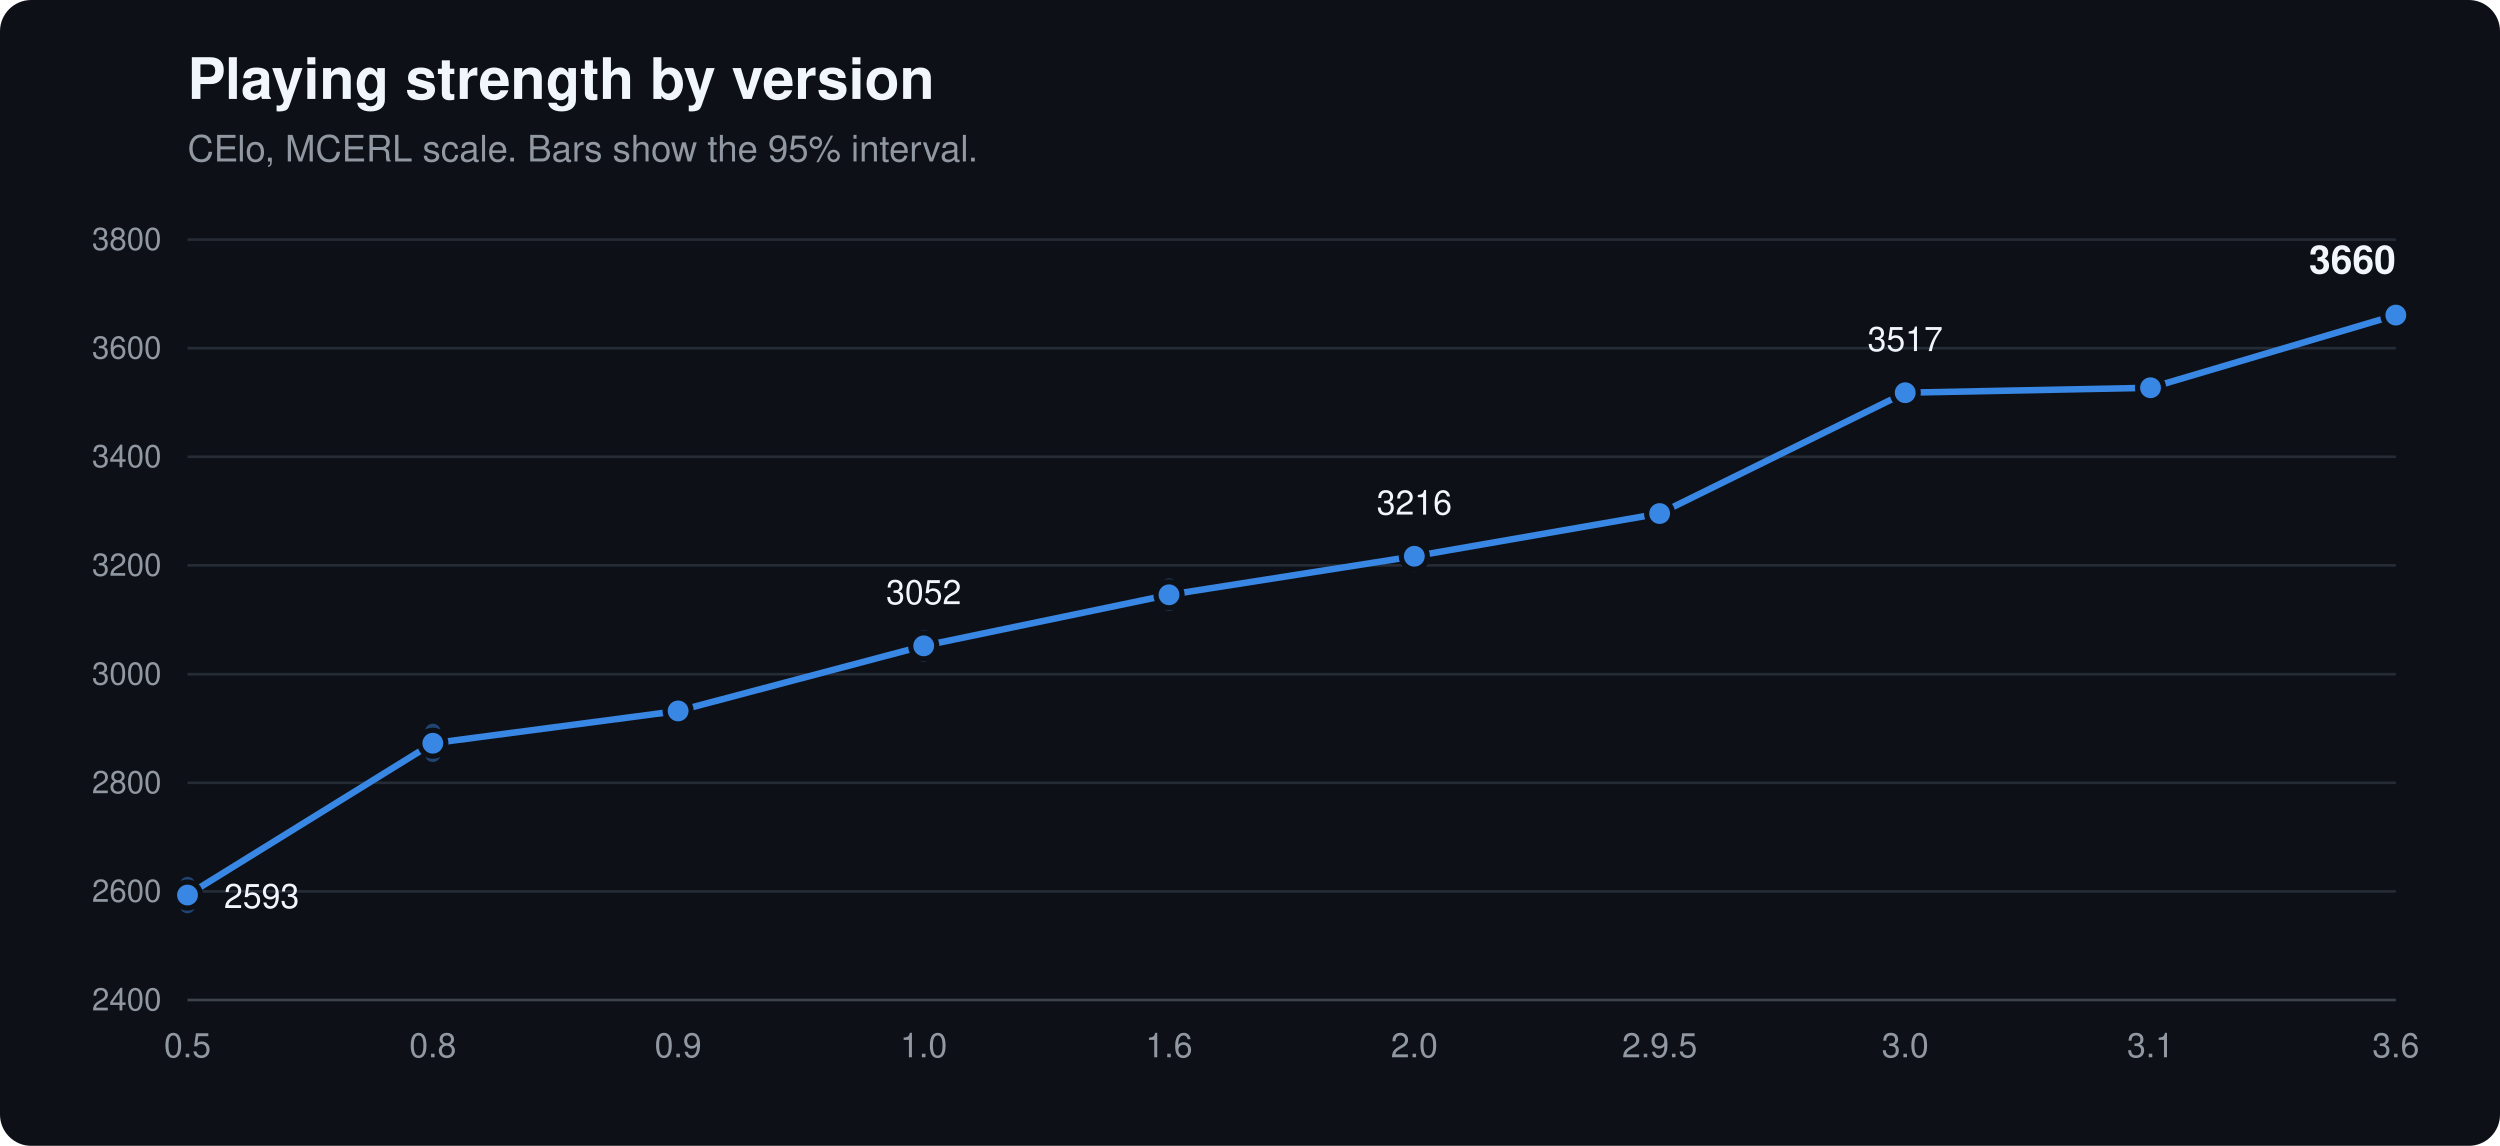
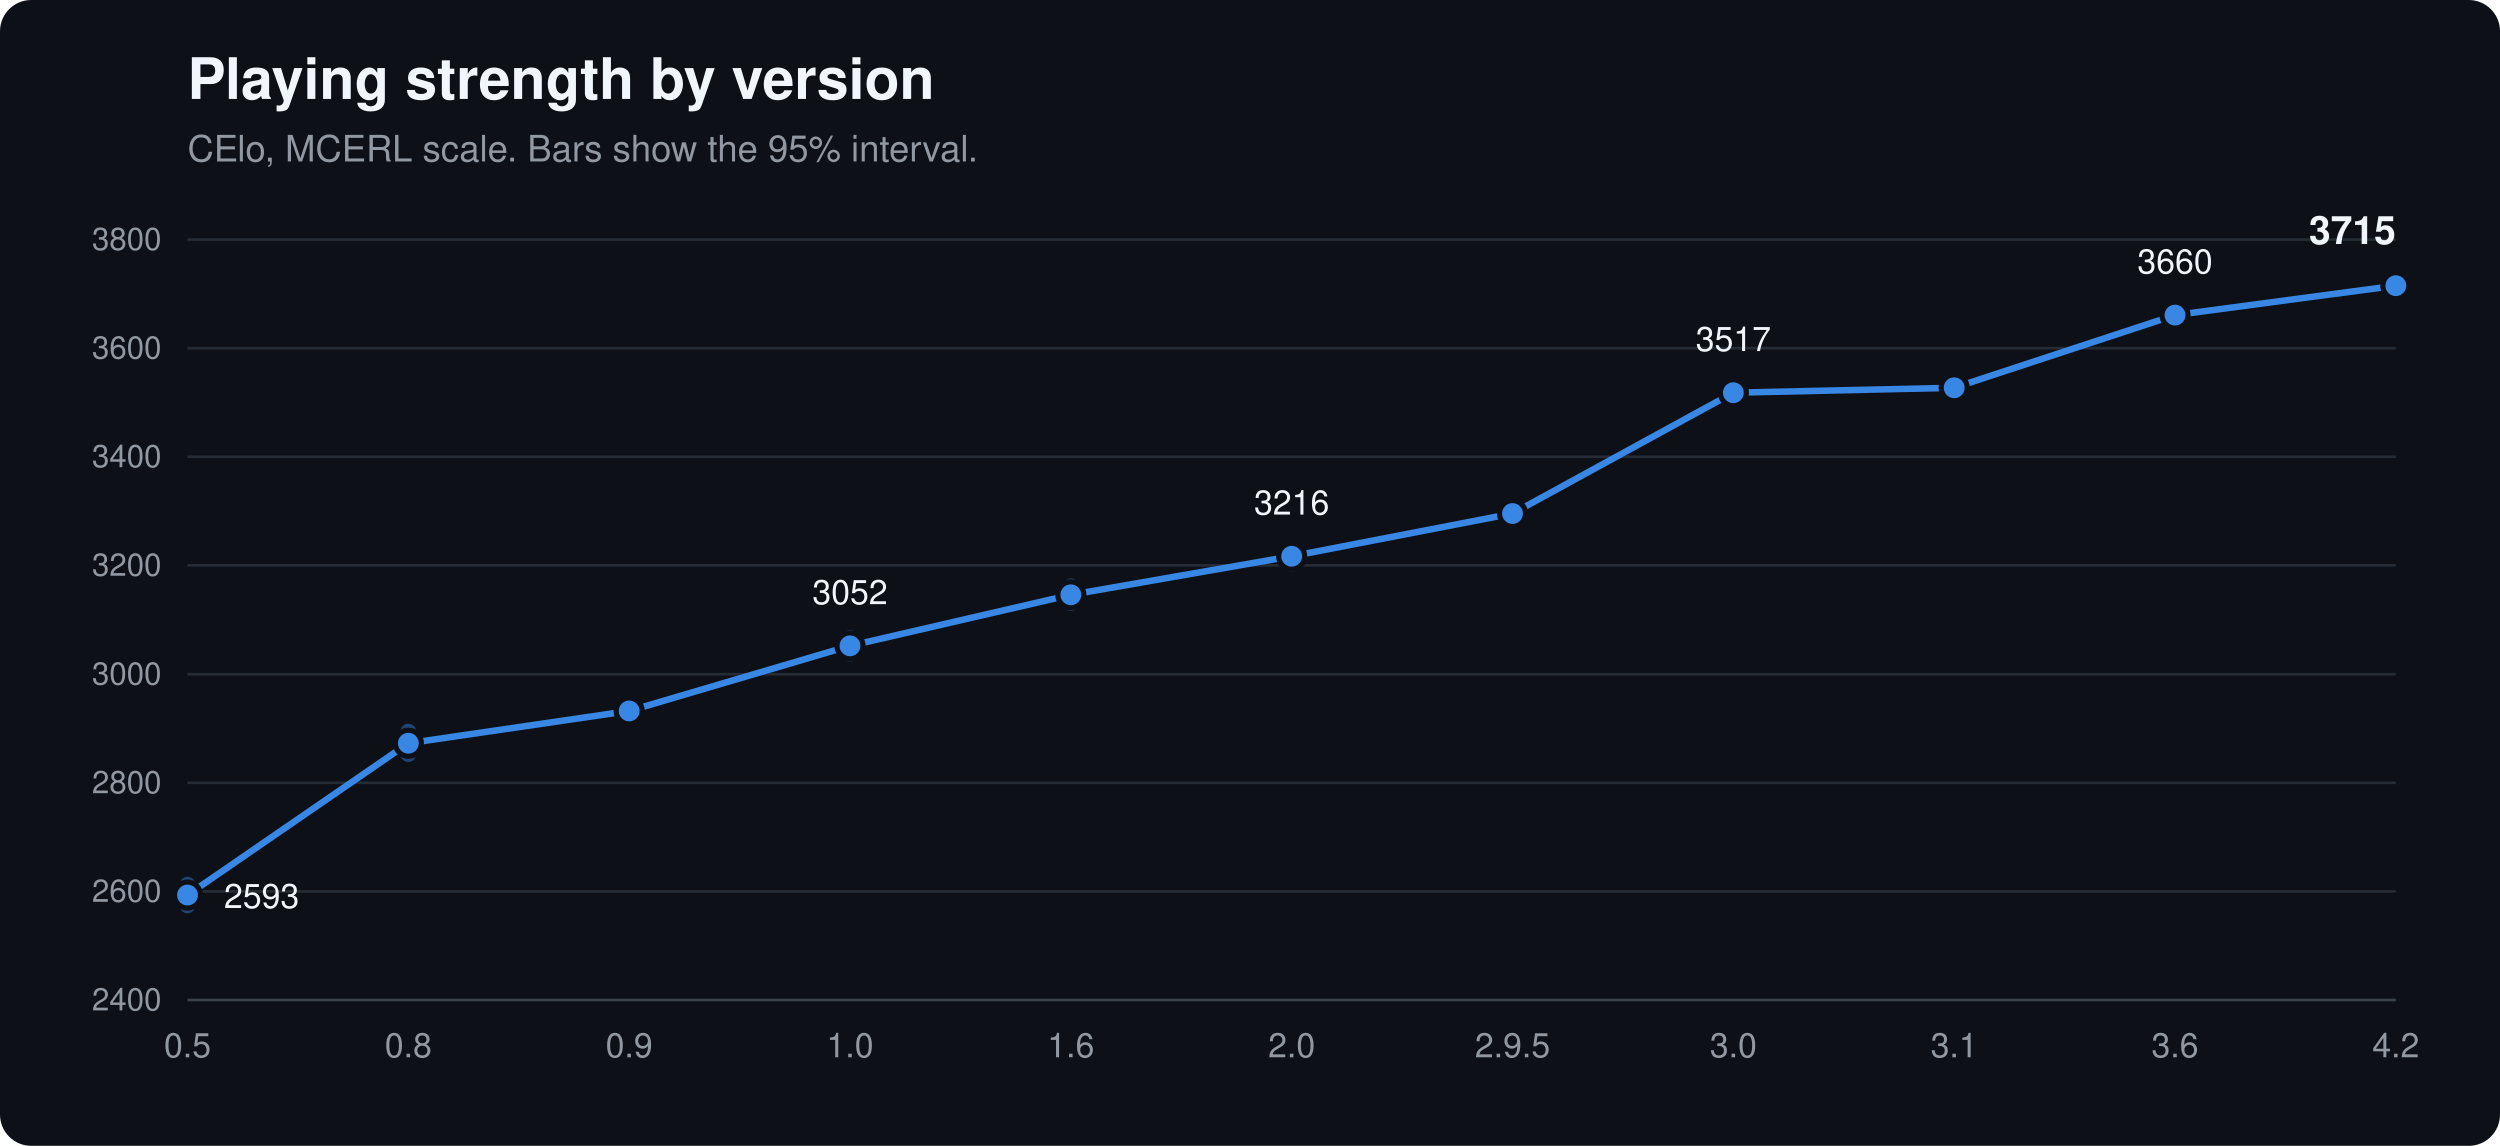
<svg xmlns="http://www.w3.org/2000/svg" width="960" height="440" viewBox="0 0 960 440" role="img" aria-labelledby="t d" font-family="-apple-system, BlinkMacSystemFont, 'Segoe UI', Helvetica, Arial, sans-serif">
  <rect width="960" height="440" rx="12" fill="#0d1117" />
  <text x="72" y="38" font-size="22" font-weight="600" fill="#f0f6fc">Playing strength by version</text>
  <text x="72" y="62" font-size="14" fill="#9198a1">CElo, MCERL scale. Bars show the 95% interval.</text>
  <line x1="72" y1="384.0" x2="920" y2="384.0" stroke="#3d444d" stroke-width="1" />
  <text x="62" y="388.0" font-size="12" text-anchor="end" fill="#9198a1">2400</text>
  <line x1="72" y1="342.3" x2="920" y2="342.3" stroke="#262c36" stroke-width="1" />
  <text x="62" y="346.3" font-size="12" text-anchor="end" fill="#9198a1">2600</text>
  <line x1="72" y1="300.6" x2="920" y2="300.6" stroke="#262c36" stroke-width="1" />
  <text x="62" y="304.6" font-size="12" text-anchor="end" fill="#9198a1">2800</text>
  <line x1="72" y1="258.9" x2="920" y2="258.9" stroke="#262c36" stroke-width="1" />
  <text x="62" y="262.9" font-size="12" text-anchor="end" fill="#9198a1">3000</text>
  <line x1="72" y1="217.1" x2="920" y2="217.1" stroke="#262c36" stroke-width="1" />
  <text x="62" y="221.1" font-size="12" text-anchor="end" fill="#9198a1">3200</text>
  <line x1="72" y1="175.4" x2="920" y2="175.4" stroke="#262c36" stroke-width="1" />
  <text x="62" y="179.4" font-size="12" text-anchor="end" fill="#9198a1">3400</text>
  <line x1="72" y1="133.7" x2="920" y2="133.7" stroke="#262c36" stroke-width="1" />
  <text x="62" y="137.7" font-size="12" text-anchor="end" fill="#9198a1">3600</text>
  <line x1="72" y1="92.0" x2="920" y2="92.0" stroke="#262c36" stroke-width="1" />
  <text x="62" y="96.0" font-size="12" text-anchor="end" fill="#9198a1">3800</text>
  <line x1="72.0" y1="339.7" x2="72.0" y2="347.7" stroke="#3987e5" stroke-opacity="0.45" stroke-width="6" stroke-linecap="round" />
-   <line x1="166.2" y1="280.9" x2="166.2" y2="289.6" stroke="#3987e5" stroke-opacity="0.45" stroke-width="6" stroke-linecap="round" />
-   <line x1="260.4" y1="270.3" x2="260.4" y2="275.6" stroke="#3987e5" stroke-opacity="0.45" stroke-width="6" stroke-linecap="round" />
-   <line x1="354.7" y1="244.9" x2="354.7" y2="251.1" stroke="#3987e5" stroke-opacity="0.45" stroke-width="6" stroke-linecap="round" />
-   <line x1="448.9" y1="225.1" x2="448.9" y2="231.6" stroke="#3987e5" stroke-opacity="0.45" stroke-width="6" stroke-linecap="round" />
-   <line x1="543.1" y1="210.7" x2="543.1" y2="216.5" stroke="#3987e5" stroke-opacity="0.45" stroke-width="6" stroke-linecap="round" />
-   <line x1="637.3" y1="194.7" x2="637.3" y2="199.8" stroke="#3987e5" stroke-opacity="0.45" stroke-width="6" stroke-linecap="round" />
-   <line x1="731.6" y1="148.7" x2="731.6" y2="153.1" stroke="#3987e5" stroke-opacity="0.45" stroke-width="6" stroke-linecap="round" />
-   <line x1="825.8" y1="146.5" x2="825.8" y2="151.3" stroke="#3987e5" stroke-opacity="0.45" stroke-width="6" stroke-linecap="round" />
-   <line x1="920.0" y1="119.2" x2="920.0" y2="122.8" stroke="#3987e5" stroke-opacity="0.45" stroke-width="6" stroke-linecap="round" />
-   <polyline points="72.0,343.7 166.2,285.4 260.4,273.0 354.7,248.0 448.9,228.4 543.1,213.6 637.3,197.2 731.6,150.8 825.8,148.9 920.0,121.0" fill="none" stroke="#3987e5" stroke-width="2.5" stroke-linejoin="round" />
+   <line x1="156.8" y1="280.9" x2="156.8" y2="289.6" stroke="#3987e5" stroke-opacity="0.45" stroke-width="6" stroke-linecap="round" />
+   <line x1="241.6" y1="270.3" x2="241.6" y2="275.6" stroke="#3987e5" stroke-opacity="0.45" stroke-width="6" stroke-linecap="round" />
+   <line x1="326.4" y1="244.9" x2="326.4" y2="251.1" stroke="#3987e5" stroke-opacity="0.45" stroke-width="6" stroke-linecap="round" />
+   <line x1="411.2" y1="225.1" x2="411.2" y2="231.6" stroke="#3987e5" stroke-opacity="0.45" stroke-width="6" stroke-linecap="round" />
+   <line x1="496.0" y1="210.7" x2="496.0" y2="216.5" stroke="#3987e5" stroke-opacity="0.45" stroke-width="6" stroke-linecap="round" />
+   <line x1="580.8" y1="194.7" x2="580.8" y2="199.8" stroke="#3987e5" stroke-opacity="0.45" stroke-width="6" stroke-linecap="round" />
+   <line x1="665.6" y1="148.7" x2="665.6" y2="153.1" stroke="#3987e5" stroke-opacity="0.45" stroke-width="6" stroke-linecap="round" />
+   <line x1="750.4" y1="146.5" x2="750.4" y2="151.3" stroke="#3987e5" stroke-opacity="0.45" stroke-width="6" stroke-linecap="round" />
+   <line x1="835.2" y1="119.2" x2="835.2" y2="122.8" stroke="#3987e5" stroke-opacity="0.45" stroke-width="6" stroke-linecap="round" />
+   <line x1="920.0" y1="108.3" x2="920.0" y2="111.0" stroke="#3987e5" stroke-opacity="0.45" stroke-width="6" stroke-linecap="round" />
+   <polyline points="72.0,343.7 156.8,285.4 241.6,273.0 326.4,248.0 411.2,228.4 496.0,213.6 580.8,197.2 665.6,150.8 750.4,148.9 835.2,121.0 920.0,109.7" fill="none" stroke="#3987e5" stroke-width="2.5" stroke-linejoin="round" />
  <circle cx="72.0" cy="343.7" r="5" fill="#3987e5" stroke="#0d1117" stroke-width="2" />
  <text x="72.0" y="406" font-size="13" text-anchor="middle" fill="#9198a1">0.5</text>
  <text x="86.0" y="348.7" font-size="13" font-weight="500" text-anchor="start" fill="#f0f6fc">2593</text>
-   <circle cx="166.2" cy="285.4" r="5" fill="#3987e5" stroke="#0d1117" stroke-width="2" />
-   <text x="166.2" y="406" font-size="13" text-anchor="middle" fill="#9198a1">0.8</text>
-   <circle cx="260.4" cy="273.0" r="5" fill="#3987e5" stroke="#0d1117" stroke-width="2" />
-   <text x="260.4" y="406" font-size="13" text-anchor="middle" fill="#9198a1">0.9</text>
-   <circle cx="354.7" cy="248.0" r="5" fill="#3987e5" stroke="#0d1117" stroke-width="2" />
-   <text x="354.7" y="406" font-size="13" text-anchor="middle" fill="#9198a1">1.0</text>
-   <text x="354.7" y="232.0" font-size="13" font-weight="500" text-anchor="middle" fill="#f0f6fc">3052</text>
-   <circle cx="448.9" cy="228.4" r="5" fill="#3987e5" stroke="#0d1117" stroke-width="2" />
-   <text x="448.9" y="406" font-size="13" text-anchor="middle" fill="#9198a1">1.6</text>
-   <circle cx="543.1" cy="213.6" r="5" fill="#3987e5" stroke="#0d1117" stroke-width="2" />
-   <text x="543.1" y="406" font-size="13" text-anchor="middle" fill="#9198a1">2.0</text>
-   <text x="543.1" y="197.6" font-size="13" font-weight="500" text-anchor="middle" fill="#f0f6fc">3216</text>
-   <circle cx="637.3" cy="197.2" r="5" fill="#3987e5" stroke="#0d1117" stroke-width="2" />
-   <text x="637.3" y="406" font-size="13" text-anchor="middle" fill="#9198a1">2.9.5</text>
-   <circle cx="731.6" cy="150.8" r="5" fill="#3987e5" stroke="#0d1117" stroke-width="2" />
-   <text x="731.6" y="406" font-size="13" text-anchor="middle" fill="#9198a1">3.0</text>
-   <text x="731.6" y="134.8" font-size="13" font-weight="500" text-anchor="middle" fill="#f0f6fc">3517</text>
-   <circle cx="825.8" cy="148.9" r="5" fill="#3987e5" stroke="#0d1117" stroke-width="2" />
-   <text x="825.8" y="406" font-size="13" text-anchor="middle" fill="#9198a1">3.1</text>
-   <circle cx="920.0" cy="121.0" r="5" fill="#3987e5" stroke="#0d1117" stroke-width="2" />
-   <text x="920.0" y="406" font-size="13" text-anchor="middle" fill="#9198a1">3.6</text>
-   <text x="920.0" y="105.0" font-size="15" font-weight="700" text-anchor="end" fill="#f0f6fc">3660</text>
+   <circle cx="156.8" cy="285.4" r="5" fill="#3987e5" stroke="#0d1117" stroke-width="2" />
+   <text x="156.8" y="406" font-size="13" text-anchor="middle" fill="#9198a1">0.8</text>
+   <circle cx="241.6" cy="273.0" r="5" fill="#3987e5" stroke="#0d1117" stroke-width="2" />
+   <text x="241.6" y="406" font-size="13" text-anchor="middle" fill="#9198a1">0.9</text>
+   <circle cx="326.4" cy="248.0" r="5" fill="#3987e5" stroke="#0d1117" stroke-width="2" />
+   <text x="326.4" y="406" font-size="13" text-anchor="middle" fill="#9198a1">1.0</text>
+   <text x="326.4" y="232.0" font-size="13" font-weight="500" text-anchor="middle" fill="#f0f6fc">3052</text>
+   <circle cx="411.2" cy="228.4" r="5" fill="#3987e5" stroke="#0d1117" stroke-width="2" />
+   <text x="411.2" y="406" font-size="13" text-anchor="middle" fill="#9198a1">1.6</text>
+   <circle cx="496.0" cy="213.6" r="5" fill="#3987e5" stroke="#0d1117" stroke-width="2" />
+   <text x="496.0" y="406" font-size="13" text-anchor="middle" fill="#9198a1">2.0</text>
+   <text x="496.0" y="197.6" font-size="13" font-weight="500" text-anchor="middle" fill="#f0f6fc">3216</text>
+   <circle cx="580.8" cy="197.2" r="5" fill="#3987e5" stroke="#0d1117" stroke-width="2" />
+   <text x="580.8" y="406" font-size="13" text-anchor="middle" fill="#9198a1">2.9.5</text>
+   <circle cx="665.6" cy="150.8" r="5" fill="#3987e5" stroke="#0d1117" stroke-width="2" />
+   <text x="665.6" y="406" font-size="13" text-anchor="middle" fill="#9198a1">3.0</text>
+   <text x="665.6" y="134.8" font-size="13" font-weight="500" text-anchor="middle" fill="#f0f6fc">3517</text>
+   <circle cx="750.4" cy="148.9" r="5" fill="#3987e5" stroke="#0d1117" stroke-width="2" />
+   <text x="750.4" y="406" font-size="13" text-anchor="middle" fill="#9198a1">3.1</text>
+   <circle cx="835.2" cy="121.0" r="5" fill="#3987e5" stroke="#0d1117" stroke-width="2" />
+   <text x="835.2" y="406" font-size="13" text-anchor="middle" fill="#9198a1">3.6</text>
+   <text x="835.2" y="105.0" font-size="13" font-weight="500" text-anchor="middle" fill="#f0f6fc">3660</text>
+   <circle cx="920.0" cy="109.7" r="5" fill="#3987e5" stroke="#0d1117" stroke-width="2" />
+   <text x="920.0" y="406" font-size="13" text-anchor="middle" fill="#9198a1">4.2</text>
+   <text x="920.0" y="93.7" font-size="15" font-weight="700" text-anchor="end" fill="#f0f6fc">3715</text>
</svg>
